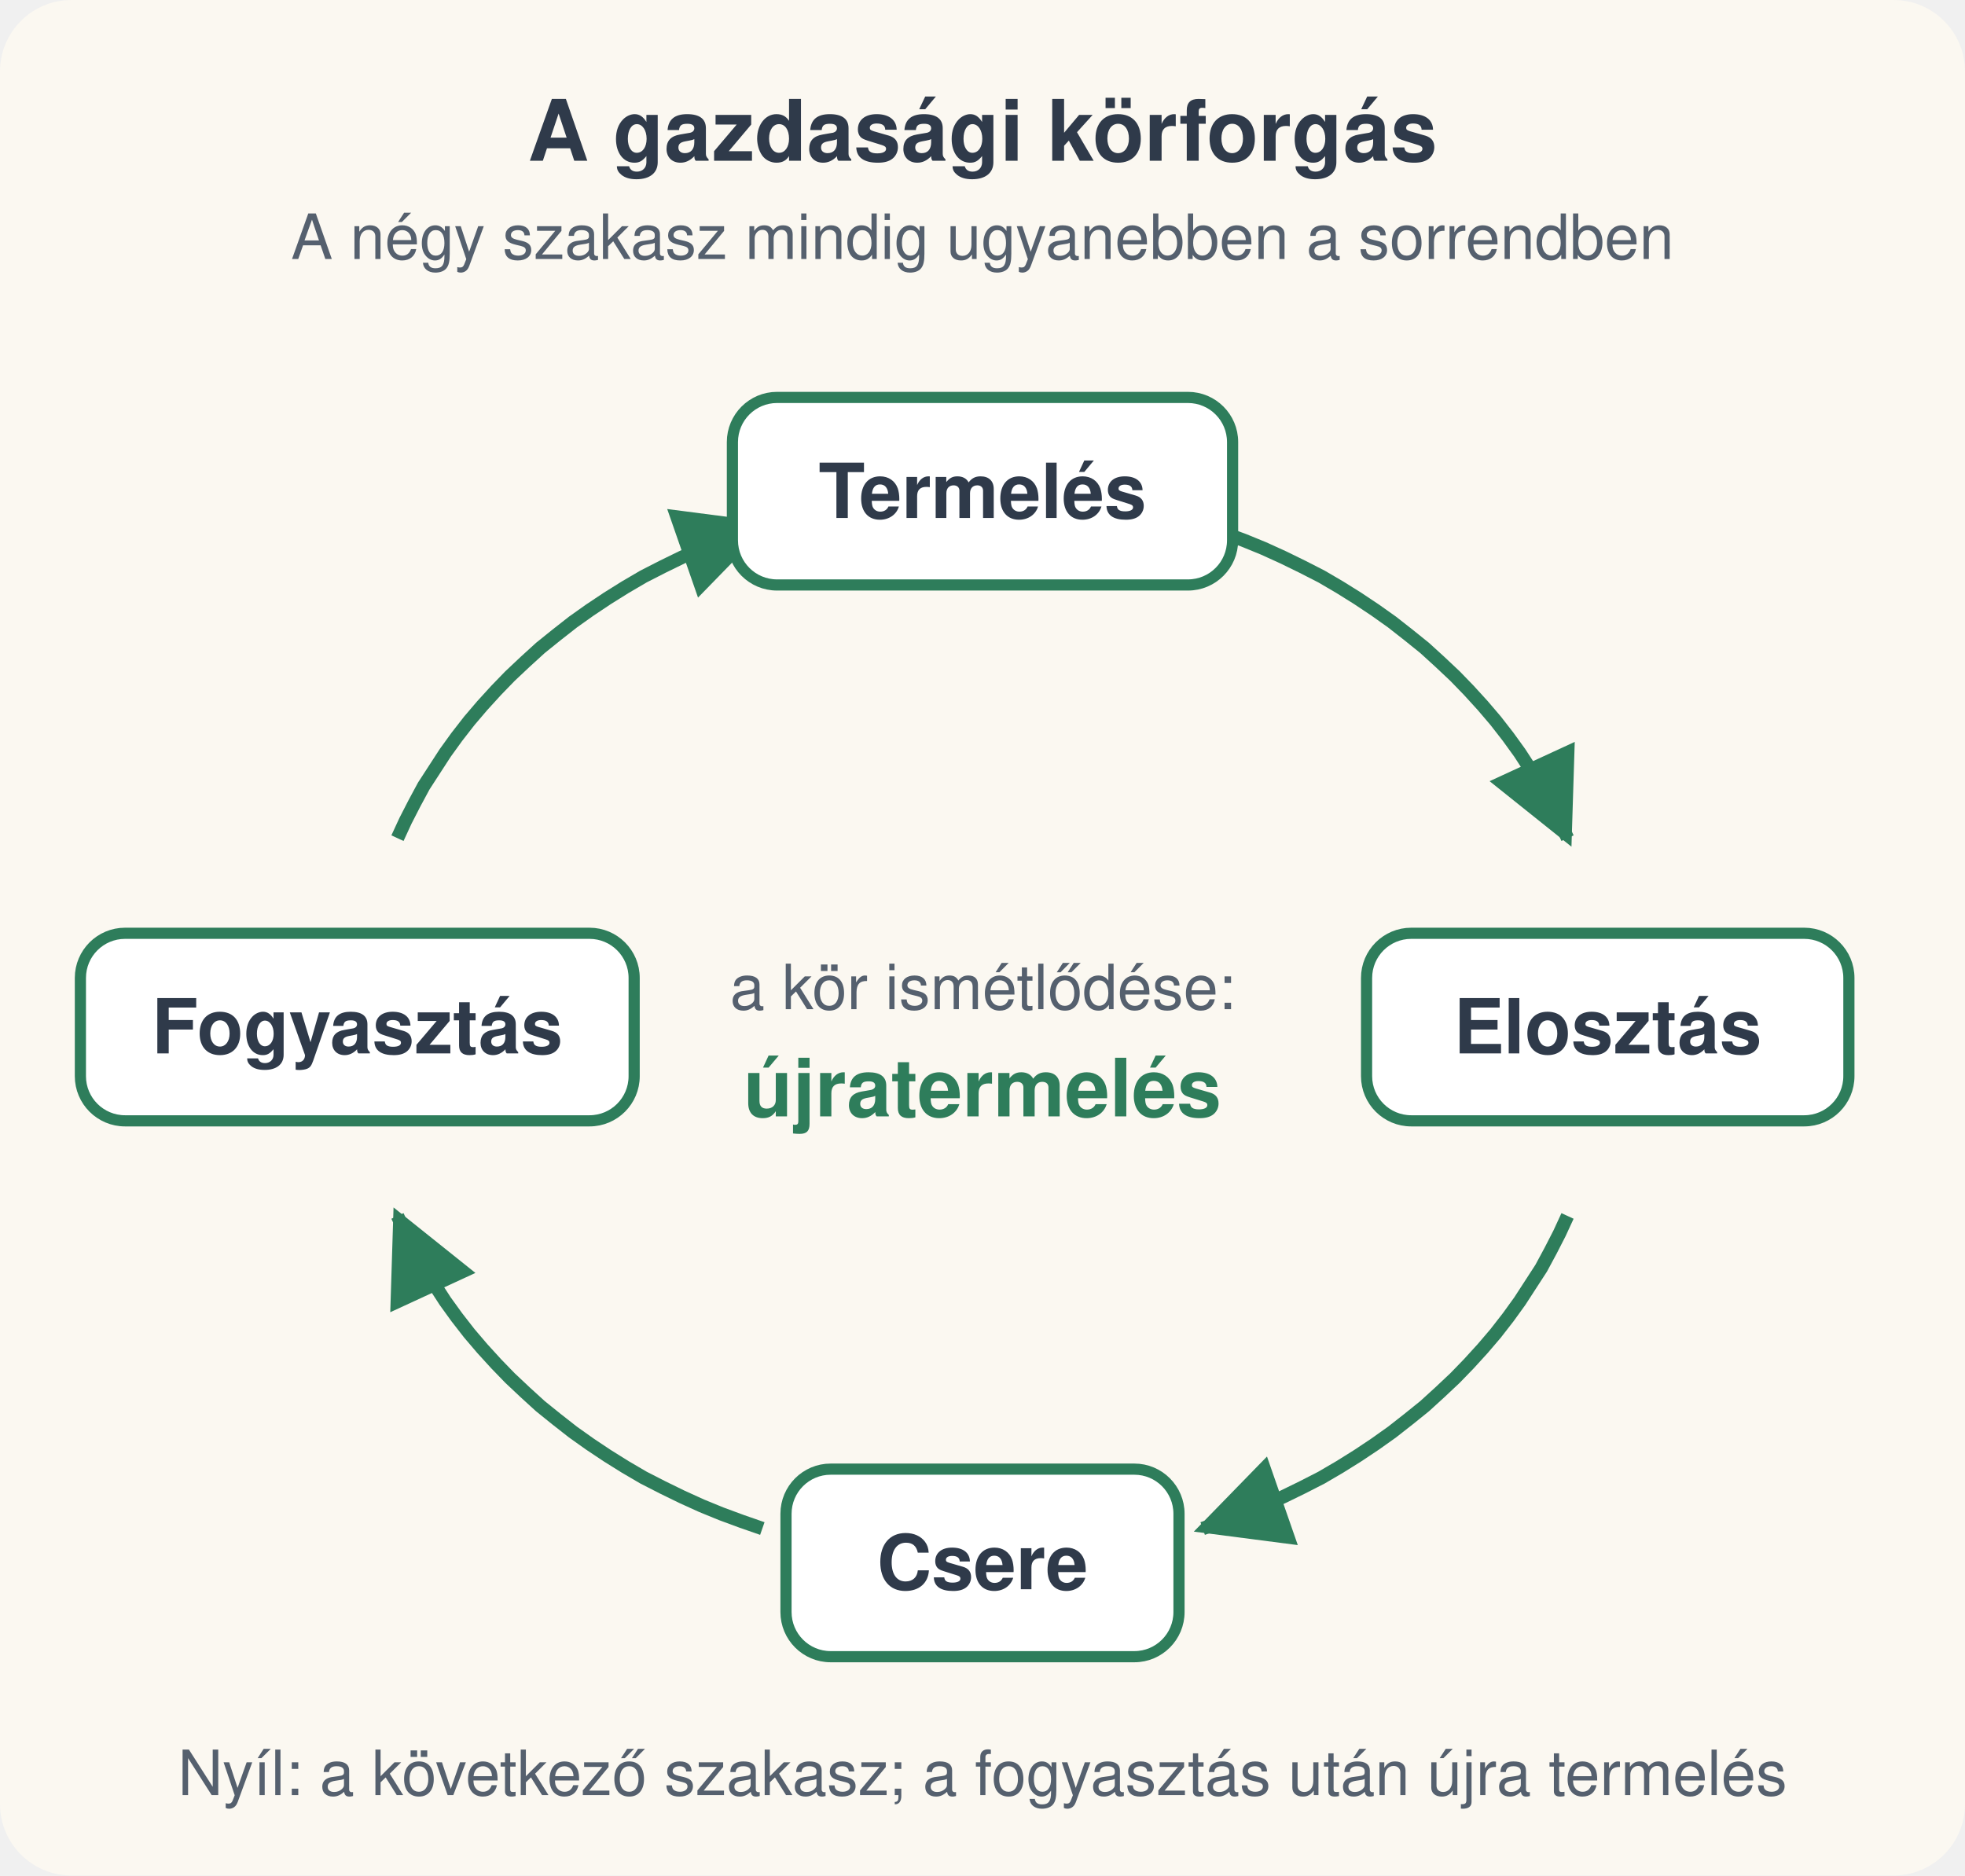
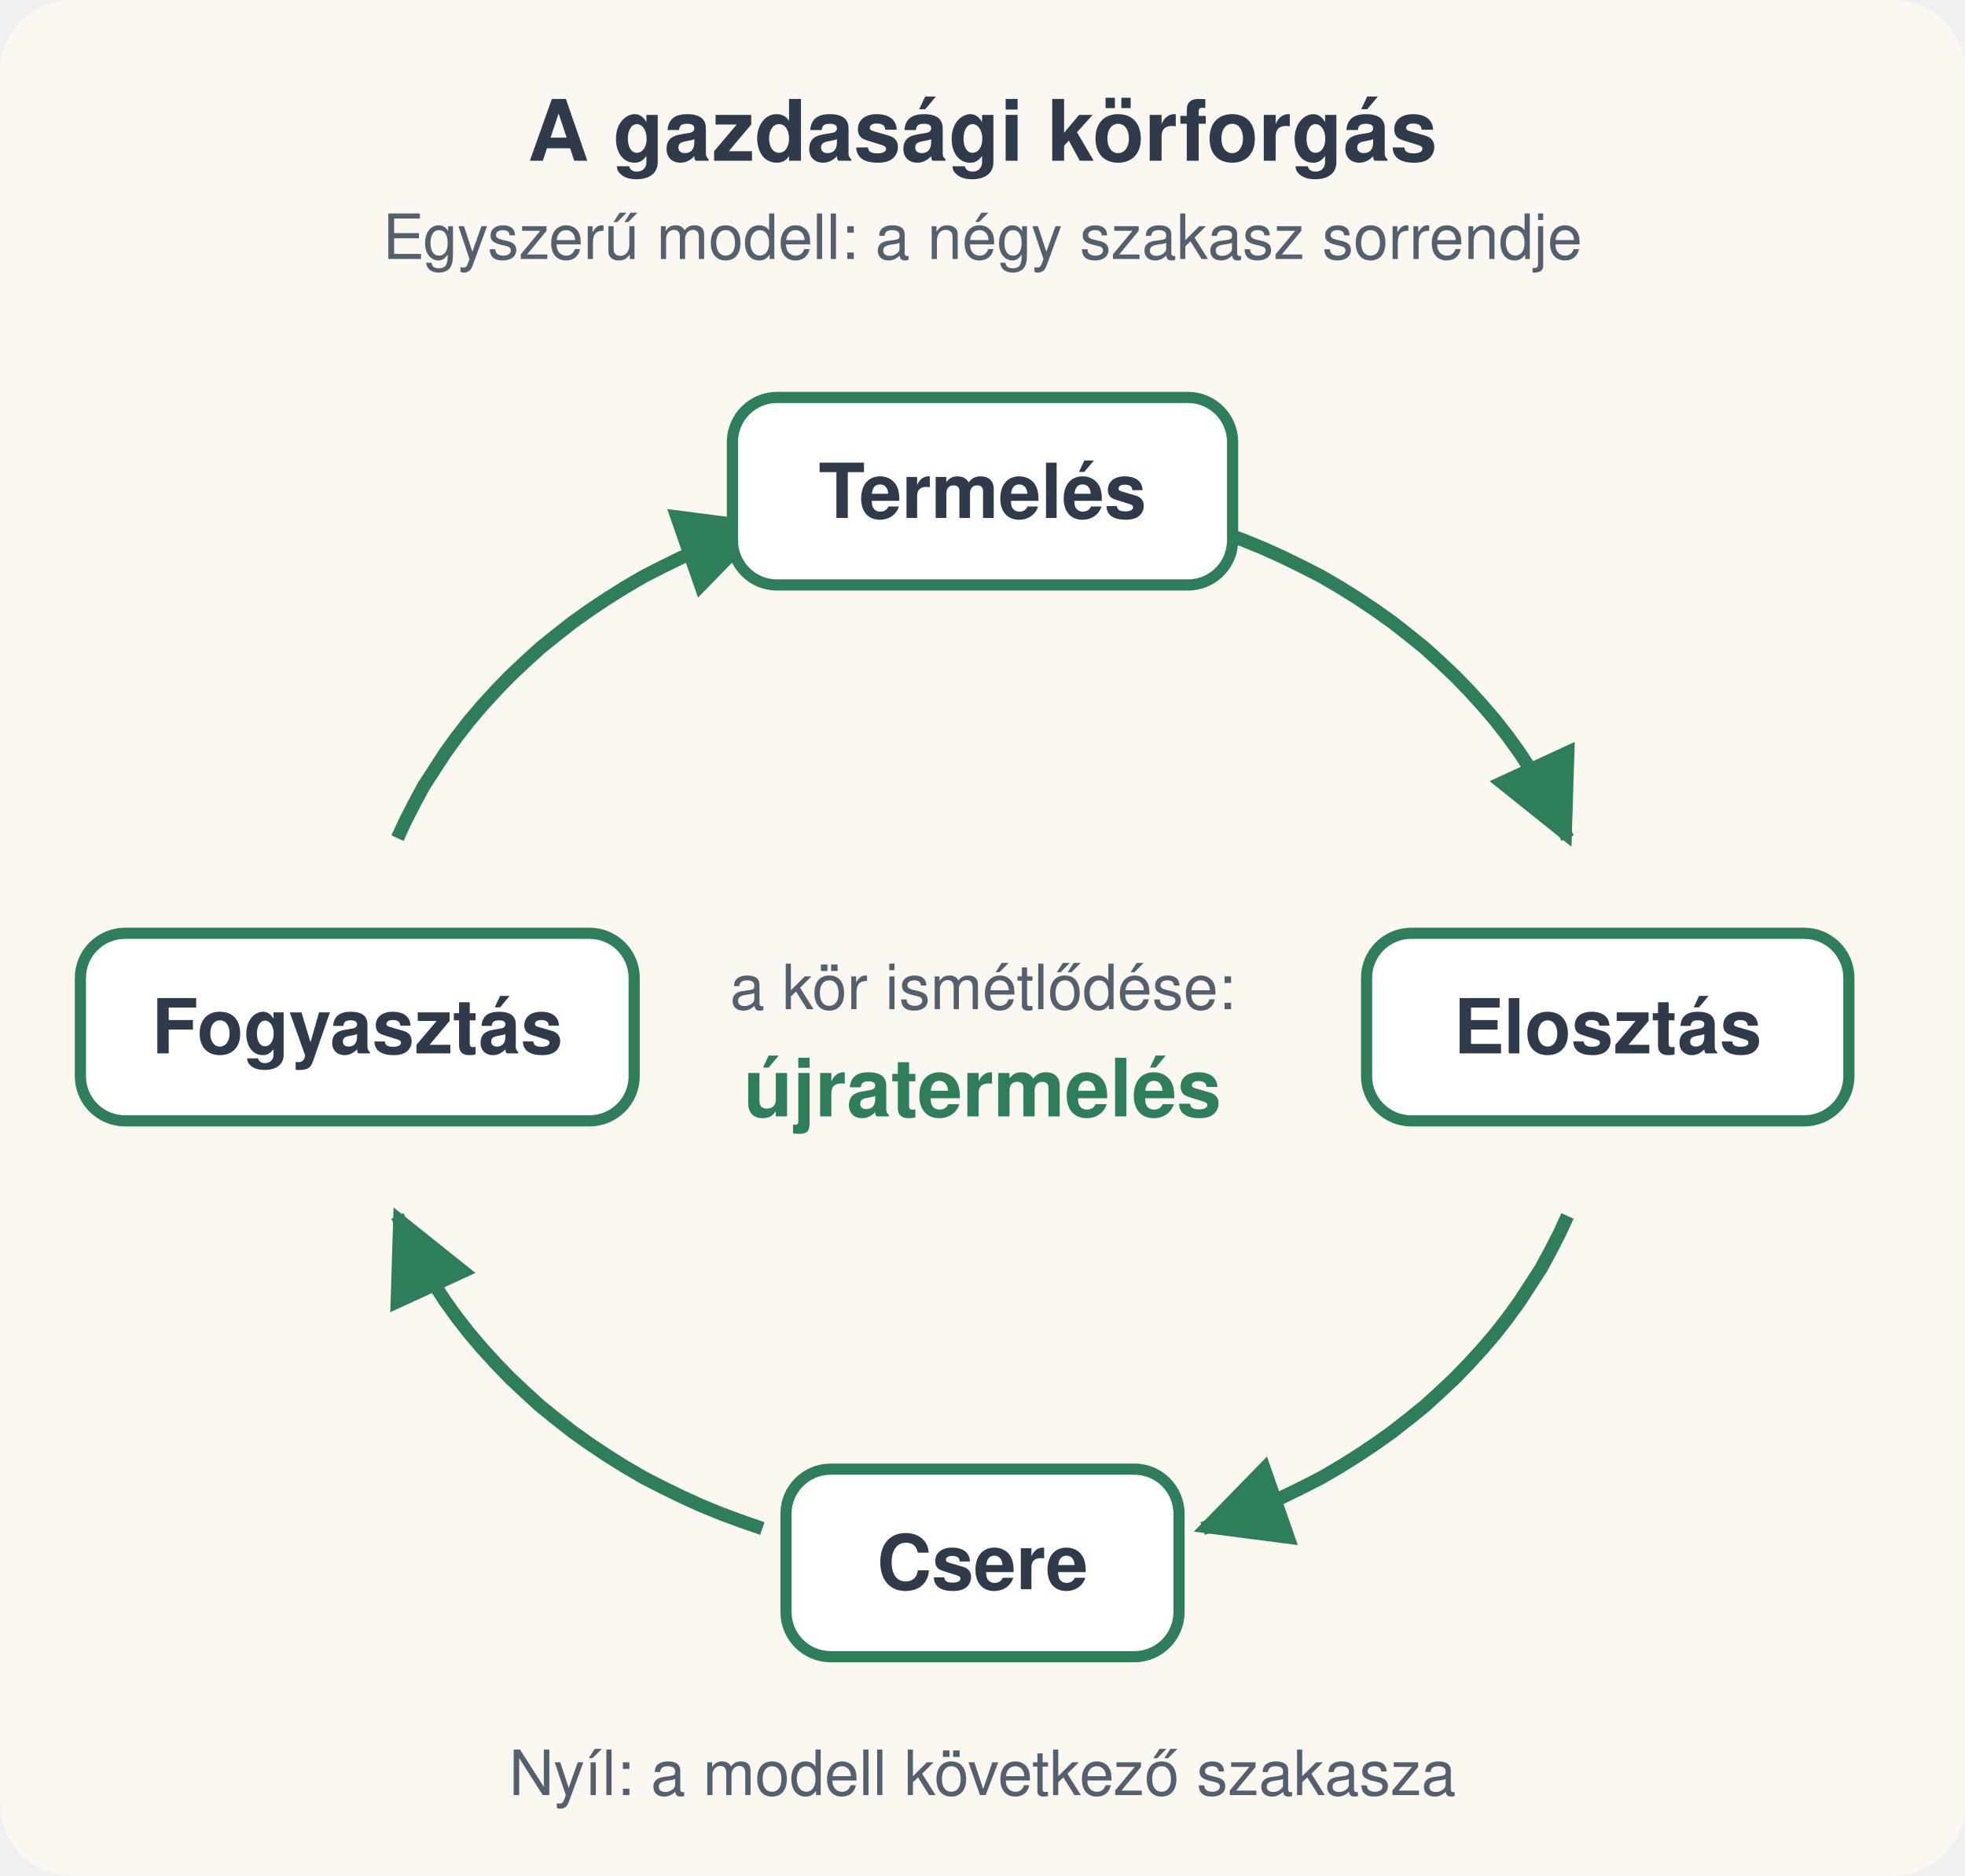
- <svg xmlns="http://www.w3.org/2000/svg" viewBox="0 0 440 420" width="440" height="420" font-family="Segoe UI, Helvetica, Arial, sans-serif" role="img" aria-label="A gazdasági körforgás: termelés (fent), elosztás (jobbra), csere (lent), fogyasztás (balra), az óramutató járása szerint nyilakkal összekötve; a fogyasztásból a nyíl újra a termeléshez vezet. Középen: a kör ismétlődése: újratermelés.">
+ <svg xmlns="http://www.w3.org/2000/svg" viewBox="0 0 440 420" width="440" height="420" font-family="Segoe UI, Helvetica, Arial, sans-serif" role="img" aria-label="A gazdasági körforgás egyszerű modellje: termelés (fent), elosztás (jobbra), csere (lent), fogyasztás (balra), az óramutató járása szerint nyilakkal összekötve; a fogyasztásból a nyíl újra a termeléshez vezet. Középen: a kör ismétlődése: újratermelés.">
  <rect width="440" height="420" rx="16" fill="#fbf8f1" />
  <defs>
    <marker id="ah" viewBox="0 0 10 10" refX="9" refY="5" markerWidth="7" markerHeight="7" orient="auto-start-reverse">
      <path d="M0,0 L10,5 L0,10 z" fill="#2e7d5b" />
    </marker>
  </defs>
  <text x="220" y="36" text-anchor="middle" font-size="19" font-weight="700" fill="#2f3a4a">A gazdasági körforgás</text>
-   <text x="220" y="58" text-anchor="middle" font-size="14" fill="#55606e">A négy szakasz mindig ugyanebben a sorrendben</text>
+   <text x="220" y="58" text-anchor="middle" font-size="14" fill="#55606e">Egyszerű modell: a négy szakasz sorrendje</text>
  <path d="M 269.3 117.7 L 273.9 119.3 L 278.5 121.0 L 282.9 122.8 L 287.3 124.8 L 291.6 126.9 L 295.9 129.1 L 300.0 131.5 L 304.0 134.0 L 307.9 136.6 L 311.7 139.3 L 315.4 142.2 L 319.0 145.1 L 322.4 148.2 L 325.8 151.4 L 328.9 154.6 L 332.0 158.0 L 334.9 161.4 L 337.7 165.0 L 340.3 168.6 L 342.7 172.3 L 345.1 176.0 L 347.2 179.9 L 349.2 183.8 L 351.0 187.7" fill="none" stroke="#2e7d5b" stroke-width="3" marker-end="url(#ah)" />
  <path d="M 351.0 272.3 L 349.2 276.2 L 347.2 280.1 L 345.1 284.0 L 342.7 287.7 L 340.3 291.4 L 337.7 295.0 L 334.9 298.6 L 332.0 302.0 L 328.9 305.4 L 325.8 308.6 L 322.4 311.8 L 319.0 314.9 L 315.4 317.8 L 311.7 320.7 L 307.9 323.4 L 304.0 326.0 L 300.0 328.5 L 295.9 330.9 L 291.6 333.1 L 287.3 335.2 L 282.9 337.2 L 278.5 339.0 L 273.9 340.7 L 269.3 342.3" fill="none" stroke="#2e7d5b" stroke-width="3" marker-end="url(#ah)" />
  <path d="M 170.7 342.3 L 166.1 340.7 L 161.5 339.0 L 157.1 337.2 L 152.7 335.2 L 148.4 333.1 L 144.1 330.9 L 140.0 328.5 L 136.0 326.0 L 132.1 323.4 L 128.3 320.7 L 124.6 317.8 L 121.0 314.9 L 117.6 311.8 L 114.2 308.6 L 111.1 305.4 L 108.0 302.0 L 105.1 298.6 L 102.3 295.0 L 99.7 291.4 L 97.3 287.7 L 94.9 284.0 L 92.8 280.1 L 90.8 276.2 L 89.0 272.3" fill="none" stroke="#2e7d5b" stroke-width="3" marker-end="url(#ah)" />
  <path d="M 89.0 187.7 L 90.8 183.8 L 92.8 179.9 L 94.9 176.0 L 97.3 172.3 L 99.7 168.6 L 102.3 165.0 L 105.1 161.4 L 108.0 158.0 L 111.1 154.6 L 114.2 151.4 L 117.6 148.2 L 121.0 145.1 L 124.6 142.2 L 128.3 139.3 L 132.1 136.6 L 136.0 134.0 L 140.0 131.5 L 144.1 129.1 L 148.4 126.9 L 152.7 124.8 L 157.1 122.8 L 161.5 121.0 L 166.1 119.3 L 170.7 117.7" fill="none" stroke="#2e7d5b" stroke-width="3" marker-end="url(#ah)" />
  <rect x="164.0" y="89.0" width="112" height="42" rx="10" fill="#ffffff" stroke="#2e7d5b" stroke-width="2.5" />
  <text x="220" y="116.0" text-anchor="middle" font-size="17" font-weight="700" fill="#2f3a4a">Termelés</text>
  <rect x="306.0" y="209.0" width="108" height="42" rx="10" fill="#ffffff" stroke="#2e7d5b" stroke-width="2.5" />
  <text x="360" y="235.9" text-anchor="middle" font-size="17" font-weight="700" fill="#2f3a4a">Elosztás</text>
  <rect x="176.0" y="329.0" width="88" height="42" rx="10" fill="#ffffff" stroke="#2e7d5b" stroke-width="2.5" />
  <text x="220" y="355.9" text-anchor="middle" font-size="17" font-weight="700" fill="#2f3a4a">Csere</text>
  <rect x="18.0" y="209.0" width="124" height="42" rx="10" fill="#ffffff" stroke="#2e7d5b" stroke-width="2.5" />
  <text x="80" y="235.9" text-anchor="middle" font-size="17" font-weight="700" fill="#2f3a4a">Fogyasztás</text>
  <text x="220" y="226" text-anchor="middle" font-size="14" fill="#55606e">a kör ismétlődése:</text>
  <text x="220" y="250" text-anchor="middle" font-size="18" font-weight="700" fill="#2e7d5b">újratermelés</text>
-   <text x="220" y="402" text-anchor="middle" font-size="14" fill="#55606e">Nyíl: a következő szakasz; a fogyasztás után újra termelés</text>
+   <text x="220" y="402" text-anchor="middle" font-size="14" fill="#55606e">Nyíl: a modell következő szakasza</text>
</svg>
